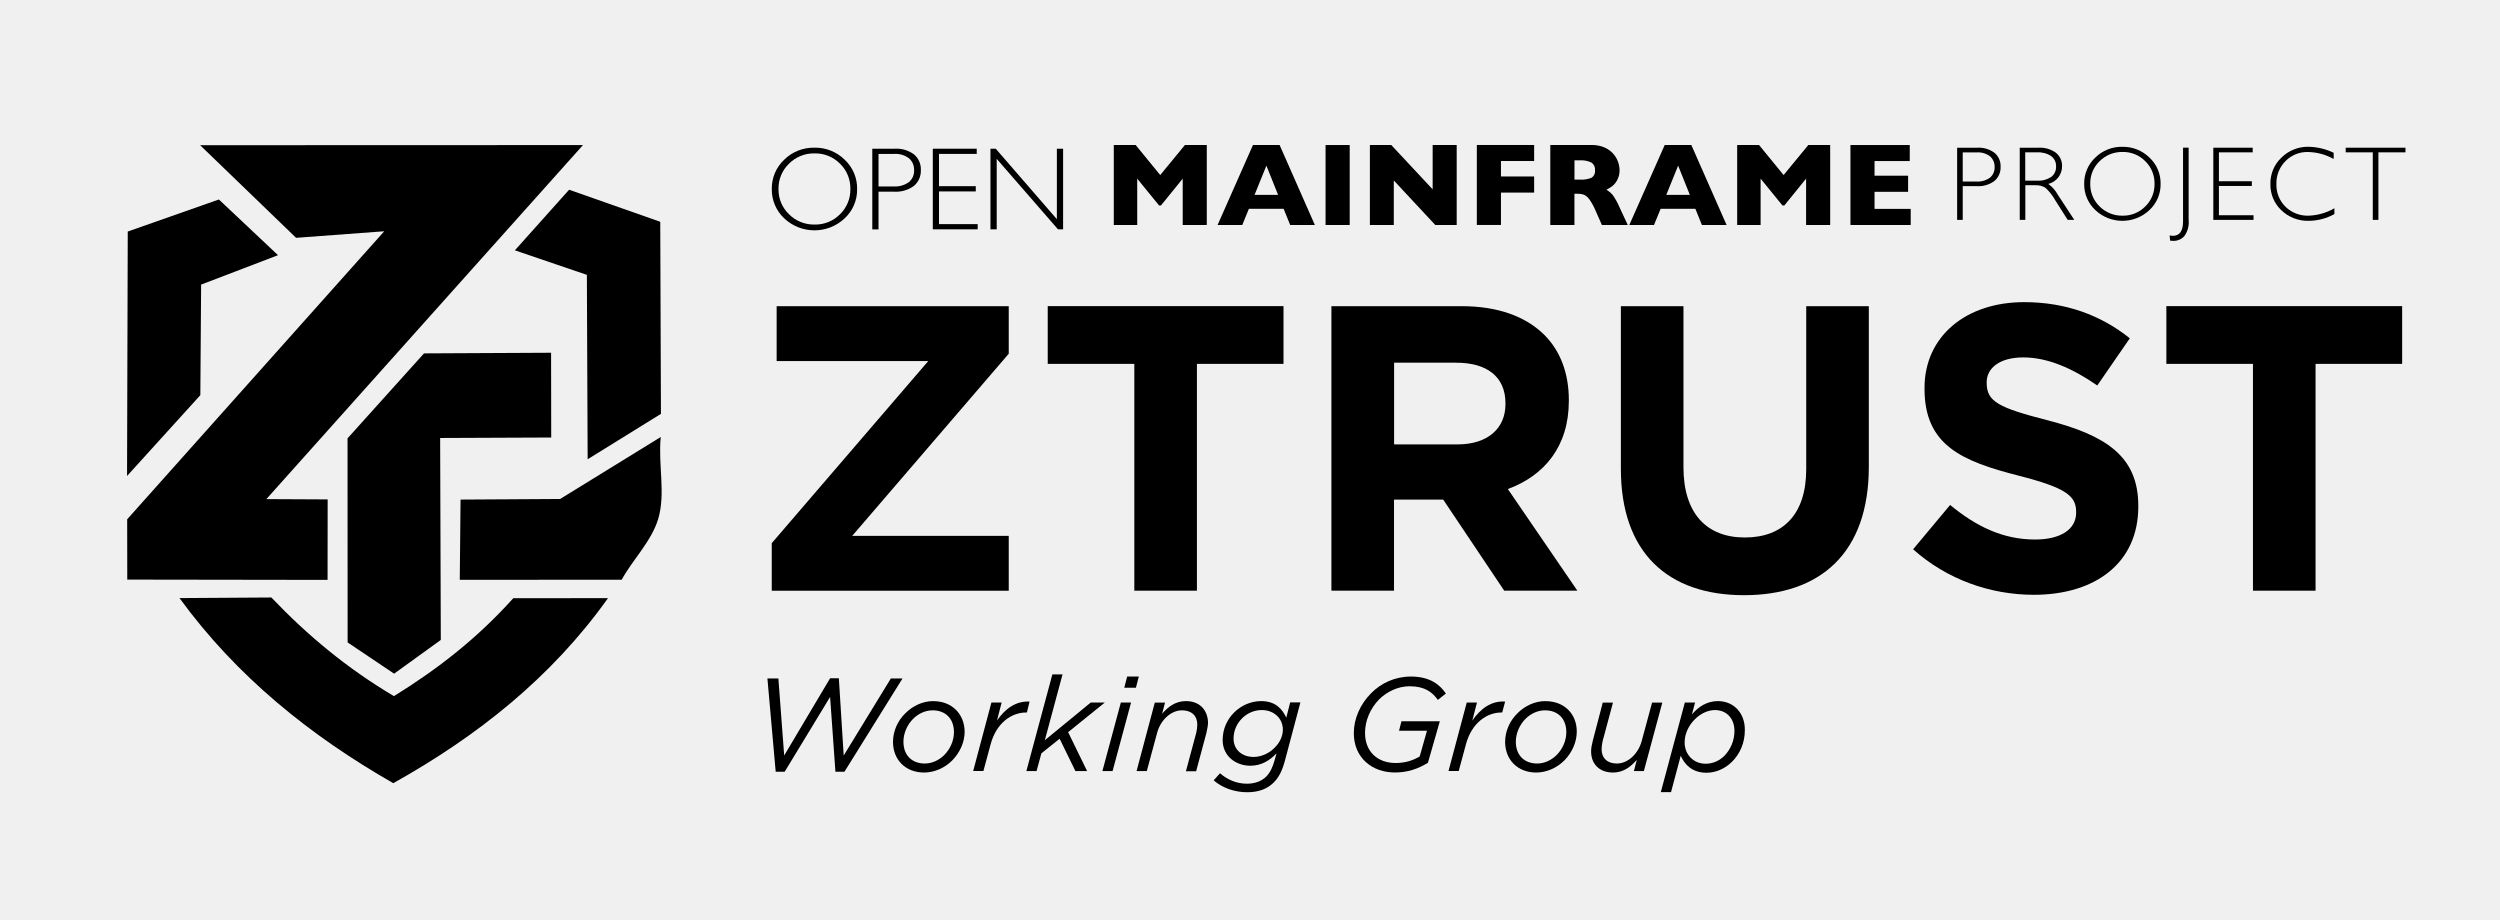
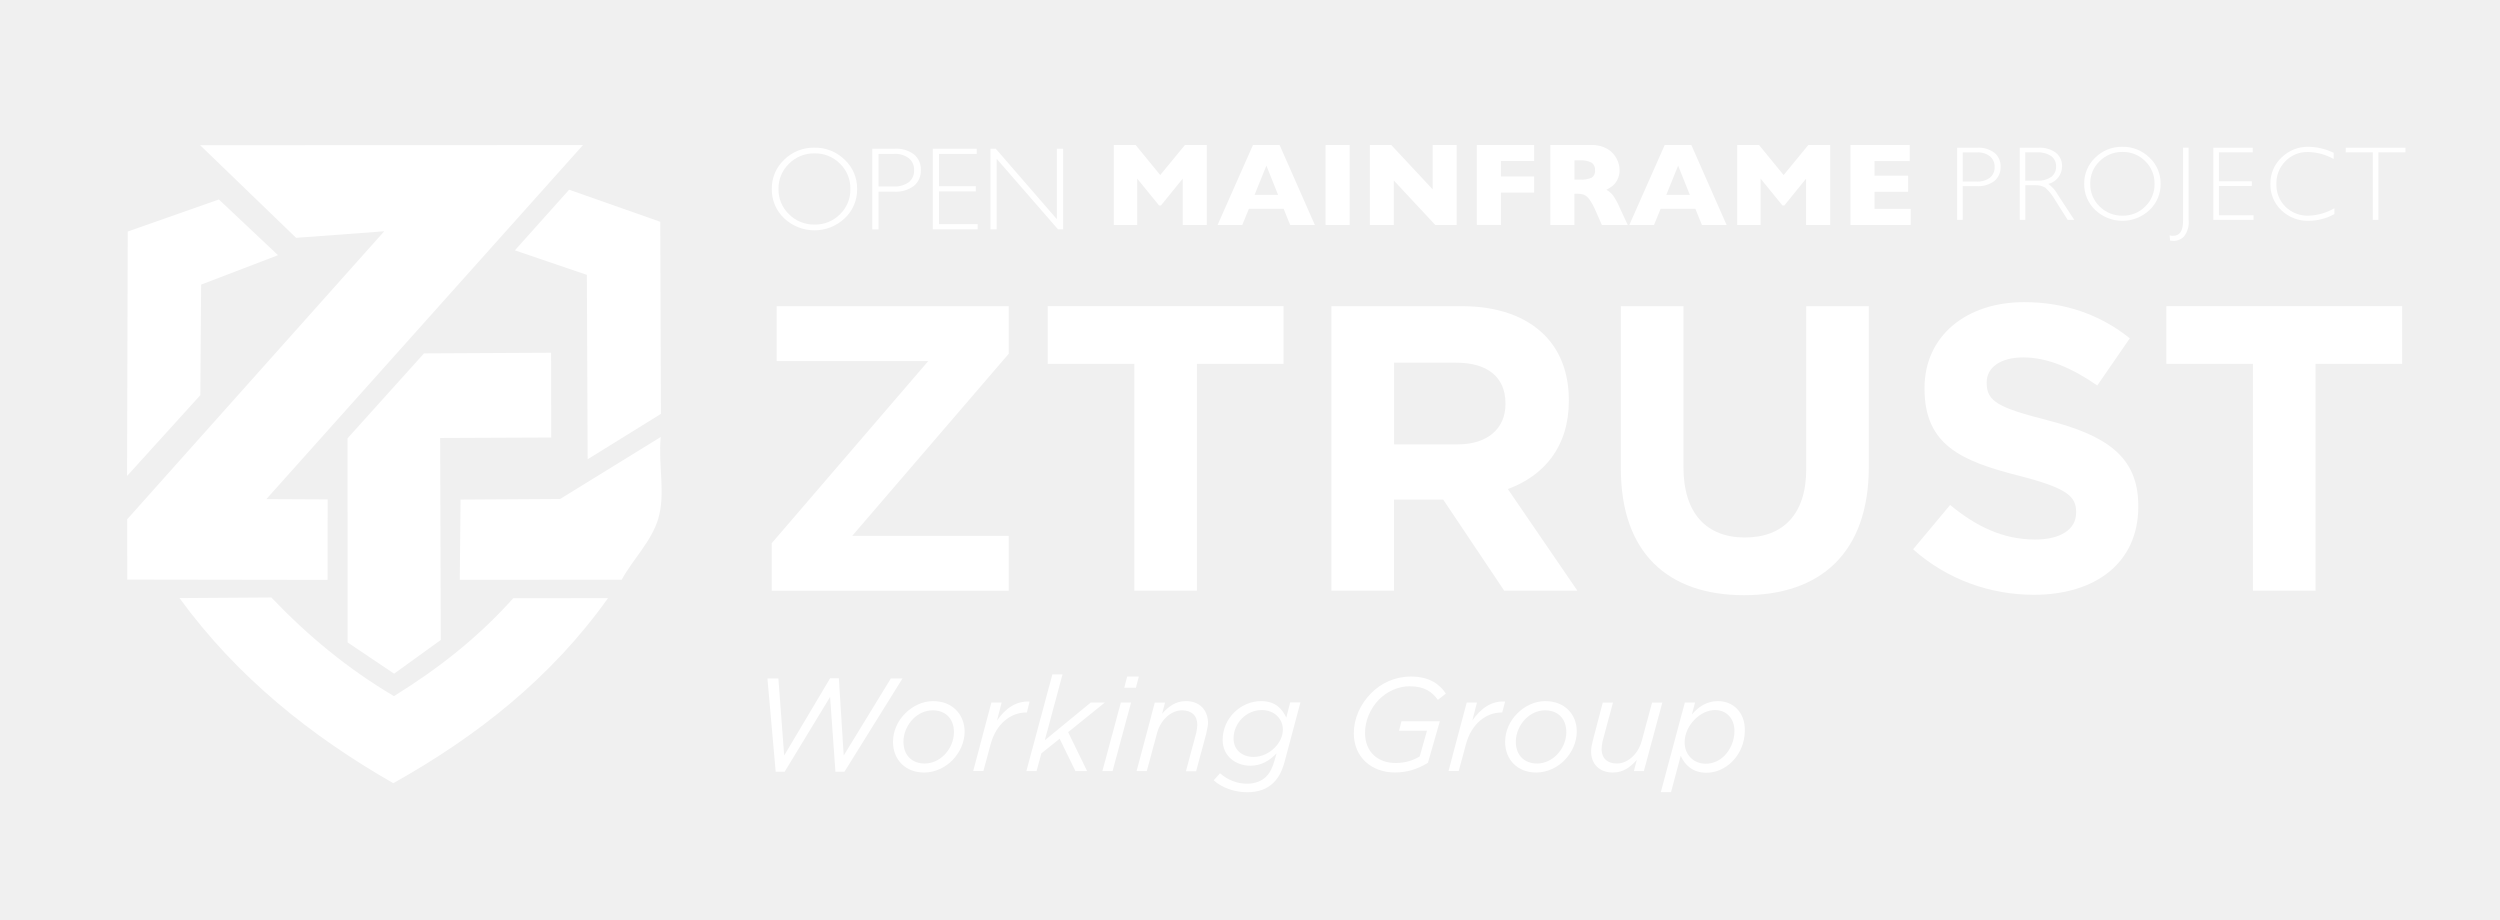
<svg xmlns="http://www.w3.org/2000/svg" id="Layer_1" data-name="Layer 1" viewBox="0 0 577.13 212.24">
+   <defs>
+     <style>
+       .cls-1 {
+         fill: #fff;
+       }
+     </style>
+   </defs>
  <g>
-     <path d="M451.81,34.1h4.59c1.44-.1,2.87.32,4.04,1.18.94.8,1.46,1.99,1.4,3.22.06,1.25-.47,2.45-1.41,3.27-1.19.88-2.66,1.31-4.15,1.2h-3.18v7.79h-1.29v-16.66ZM453.1,35.18v6.73h3.1c1.13.08,2.25-.23,3.17-.88.74-.61,1.14-1.54,1.09-2.49.04-.93-.35-1.84-1.06-2.45-.87-.66-1.95-.98-3.04-.91h-3.26Z" />
-     <path d="M466.24,34.1h4.27c1.46-.1,2.91.31,4.1,1.16.94.77,1.47,1.93,1.42,3.14,0,1.92-1.31,3.6-3.17,4.06.92.67,1.68,1.54,2.22,2.54l3.77,5.76h-1.52l-2.9-4.57c-.59-1.07-1.36-2.04-2.26-2.86-.72-.42-1.54-.62-2.37-.57h-2.25v7.99h-1.29v-16.66ZM467.53,35.18v6.52h2.77c1.14.08,2.27-.22,3.23-.85.75-.57,1.16-1.48,1.12-2.42.04-.94-.38-1.83-1.13-2.4-.96-.63-2.11-.93-3.26-.86h-2.72Z" />
-     <path d="M489.94,33.89c2.34-.05,4.6.85,6.27,2.49,1.68,1.57,2.61,3.77,2.57,6.06.04,2.29-.9,4.49-2.57,6.05-3.51,3.32-9,3.32-12.51,0-1.67-1.57-2.6-3.77-2.56-6.05-.04-2.29.89-4.49,2.56-6.06,1.66-1.64,3.91-2.54,6.24-2.49ZM489.99,49.79c1.97.04,3.87-.73,5.25-2.13,1.41-1.37,2.18-3.26,2.14-5.22.04-1.96-.73-3.86-2.14-5.23-1.38-1.4-3.28-2.17-5.25-2.13-1.98-.04-3.89.73-5.29,2.13-1.42,1.36-2.21,3.26-2.16,5.23-.04,1.97.75,3.86,2.16,5.22,1.4,1.4,3.31,2.17,5.29,2.13Z" />
-     <path d="M505.25,34.1v16.66c.15,1.35-.22,2.71-1.04,3.8-.64.68-1.53,1.06-2.46,1.05-.26,0-.52-.02-.77-.05l-.12-1.22c.25.06.51.09.76.1,1.56,0,2.34-1.11,2.34-3.34v-17.01h1.29Z" />
-     <path d="M520.04,34.1v1.07h-7.8v6.67h7.6v1.09h-7.6v6.76h7.99v1.07h-9.28v-16.66h9.09Z" />
-     <path d="M538.73,35.29v1.41c-1.82-1.02-3.86-1.57-5.94-1.61-1.95-.05-3.83.72-5.19,2.11-1.39,1.4-2.14,3.3-2.09,5.27-.06,1.97.7,3.88,2.1,5.26,1.43,1.39,3.36,2.13,5.36,2.06,2.09-.08,4.12-.66,5.93-1.71v1.34c-1.81,1-3.84,1.54-5.9,1.56-2.35.07-4.64-.81-6.34-2.44-1.67-1.57-2.59-3.78-2.53-6.08-.05-2.32.89-4.54,2.59-6.12,1.65-1.61,3.87-2.49,6.17-2.46,2.03.04,4.03.51,5.86,1.4Z" />
-     <path d="M555.31,34.1v1.07h-6.25v15.59h-1.3v-15.59h-6.25v-1.07h13.8Z" />
-     <path d="M278.6,51.94h-5.57v-10.7l-5.02,6.19h-.44l-5.04-6.19v10.7h-5.41v-18.46h5.05l5.67,6.93,5.7-6.93h5.05v18.46Z" />
-     <path d="M303.54,51.94h-5.7l-1.51-3.74h-8.02l-1.53,3.74h-5.7l8.17-18.46h6.15l8.14,18.46ZM295.05,44.98l-2.7-6.74-2.73,6.74h5.44Z" />
-     <path d="M311.58,51.94h-5.57v-18.46h5.57v18.46Z" />
-     <path d="M336.3,51.94h-4.96l-9.58-10.28v10.28h-5.52v-18.46h4.94l9.55,10.23v-10.23h5.55v18.46Z" />
-     <path d="M354.16,44.46h-7.66v7.47h-5.57v-18.46h13.23v3.7h-7.66v3.57h7.66v3.72Z" />
-     <path d="M375.78,51.94h-5.98l-1.45-3.28c-.38-.93-.86-1.81-1.44-2.63-.31-.46-.74-.83-1.25-1.07-.5-.17-1.03-.25-1.57-.23h-.63v7.21h-5.57v-18.46h9.47c1.32-.05,2.62.27,3.76.93.9.54,1.63,1.33,2.11,2.26.4.78.63,1.65.65,2.53.03.82-.16,1.64-.54,2.36-.28.54-.66,1.02-1.14,1.41-.43.31-.88.59-1.35.84.56.32,1.06.74,1.47,1.23.63.9,1.16,1.87,1.58,2.88l1.87,4.01ZM368.21,39.31c.07-.7-.25-1.39-.84-1.79-.85-.4-1.79-.57-2.73-.51h-1.17v4.45h1.2c.95.08,1.91-.08,2.79-.45.55-.39.84-1.05.75-1.71h0Z" />
-     <path d="M398.59,51.94h-5.7l-1.51-3.74h-8.02l-1.53,3.74h-5.7l8.17-18.46h6.15l8.14,18.46ZM390.1,44.98l-2.7-6.74-2.73,6.74h5.44Z" />
-     <path d="M422.51,51.94h-5.57v-10.7l-5.02,6.19h-.44l-5.04-6.19v10.7h-5.41v-18.46h5.05l5.67,6.93,5.7-6.93h5.05v18.46Z" />
-     <path d="M441.1,51.94h-13.92v-18.46h13.69v3.7h-8.13v3.38h7.75v3.72h-7.75v3.94h8.35v3.72Z" />
-     <path d="M188,34.09c2.61-.06,5.14.95,7,2.78,1.87,1.75,2.91,4.21,2.87,6.77.04,2.56-1,5.01-2.87,6.76-3.92,3.7-10.05,3.7-13.97,0-1.86-1.75-2.9-4.21-2.86-6.76-.04-2.56.99-5.02,2.86-6.77,1.85-1.83,4.37-2.83,6.97-2.78ZM188.05,51.84c2.2.05,4.32-.81,5.87-2.38,1.57-1.53,2.44-3.64,2.39-5.83.05-2.19-.82-4.31-2.39-5.84-1.55-1.57-3.67-2.43-5.87-2.38-2.21-.05-4.35.81-5.91,2.38-1.59,1.52-2.46,3.64-2.42,5.84-.04,2.2.83,4.31,2.42,5.83,1.56,1.57,3.7,2.42,5.91,2.38Z" />
-     <path d="M201.37,34.33h5.13c1.61-.11,3.21.36,4.51,1.32,1.05.89,1.63,2.22,1.57,3.6.06,1.39-.52,2.74-1.58,3.65-1.33.99-2.98,1.46-4.63,1.35h-3.56v8.7h-1.44v-18.61ZM202.81,35.53v7.51h3.46c1.26.09,2.51-.26,3.54-.99.82-.68,1.27-1.72,1.21-2.78.04-1.04-.39-2.05-1.19-2.73-.97-.73-2.18-1.09-3.4-1.01h-3.64Z" />
-     <path d="M225.48,34.33v1.2h-8.71v7.45h8.49v1.21h-8.49v7.55h8.93v1.2h-10.36v-18.61h10.15Z" />
-     <path d="M245.42,34.33v18.61h-1.18l-14.15-16.27v16.27h-1.44v-18.61h1.22l14.11,16.27v-16.27h1.44Z" />
+     <path class="cls-1" d="M451.81,34.1h4.59c1.44-.1,2.87.32,4.04,1.18.94.8,1.46,1.99,1.4,3.22.06,1.25-.47,2.45-1.41,3.27-1.19.88-2.66,1.31-4.15,1.2h-3.18v7.79h-1.29v-16.66ZM453.1,35.18v6.73h3.1c1.13.08,2.25-.23,3.17-.88.74-.61,1.14-1.54,1.09-2.49.04-.93-.35-1.84-1.06-2.45-.87-.66-1.95-.98-3.04-.91h-3.26Z" />
+     <path class="cls-1" d="M466.24,34.1h4.27c1.46-.1,2.91.31,4.1,1.16.94.77,1.47,1.93,1.42,3.14,0,1.92-1.31,3.6-3.17,4.06.92.67,1.68,1.54,2.22,2.54l3.77,5.76h-1.52l-2.9-4.57c-.59-1.07-1.36-2.04-2.26-2.86-.72-.42-1.54-.62-2.37-.57h-2.25v7.99h-1.29v-16.66ZM467.53,35.18v6.52h2.77c1.14.08,2.27-.22,3.23-.85.75-.57,1.16-1.48,1.12-2.42.04-.94-.38-1.83-1.13-2.4-.96-.63-2.11-.93-3.26-.86h-2.72Z" />
+     <path class="cls-1" d="M489.94,33.89c2.34-.05,4.6.85,6.27,2.49,1.68,1.57,2.61,3.77,2.57,6.06.04,2.29-.9,4.49-2.57,6.05-3.51,3.32-9,3.32-12.51,0-1.67-1.57-2.6-3.77-2.56-6.05-.04-2.29.89-4.49,2.56-6.06,1.66-1.64,3.91-2.54,6.24-2.49ZM489.99,49.79c1.97.04,3.87-.73,5.25-2.13,1.41-1.37,2.18-3.26,2.14-5.22.04-1.96-.73-3.86-2.14-5.23-1.38-1.4-3.28-2.17-5.25-2.13-1.98-.04-3.89.73-5.29,2.13-1.42,1.36-2.21,3.26-2.16,5.23-.04,1.97.75,3.86,2.16,5.22,1.4,1.4,3.31,2.17,5.29,2.13Z" />
+     <path class="cls-1" d="M505.25,34.1v16.66c.15,1.35-.22,2.71-1.04,3.8-.64.68-1.53,1.06-2.46,1.05-.26,0-.52-.02-.77-.05l-.12-1.22c.25.06.51.09.76.1,1.56,0,2.34-1.11,2.34-3.34v-17.01h1.29Z" />
+     <path class="cls-1" d="M520.04,34.1v1.07h-7.8v6.67h7.6v1.09h-7.6v6.76h7.99v1.07h-9.28v-16.66h9.09Z" />
+     <path class="cls-1" d="M538.73,35.29v1.41c-1.82-1.02-3.86-1.57-5.94-1.61-1.95-.05-3.83.72-5.19,2.11-1.39,1.4-2.14,3.3-2.09,5.27-.06,1.97.7,3.88,2.1,5.26,1.43,1.39,3.36,2.13,5.36,2.06,2.09-.08,4.12-.66,5.93-1.71v1.34c-1.81,1-3.84,1.54-5.9,1.56-2.35.07-4.64-.81-6.34-2.44-1.67-1.57-2.59-3.78-2.53-6.08-.05-2.32.89-4.54,2.59-6.12,1.65-1.61,3.87-2.49,6.17-2.46,2.03.04,4.03.51,5.86,1.4Z" />
+     <path class="cls-1" d="M555.31,34.1v1.07h-6.25v15.59h-1.3v-15.59h-6.25v-1.07h13.8Z" />
+     <path class="cls-1" d="M278.6,51.94h-5.57v-10.7l-5.02,6.19h-.44l-5.04-6.19v10.7h-5.41v-18.46h5.05l5.67,6.93,5.7-6.93h5.05v18.46Z" />
+     <path class="cls-1" d="M303.54,51.94h-5.7l-1.51-3.74h-8.02l-1.53,3.74h-5.7l8.17-18.46h6.15l8.14,18.46ZM295.05,44.98l-2.7-6.74-2.73,6.74h5.44Z" />
+     <path class="cls-1" d="M311.58,51.94h-5.57v-18.46h5.57v18.46Z" />
+     <path class="cls-1" d="M336.3,51.94h-4.96l-9.58-10.28v10.28h-5.52v-18.46h4.94l9.55,10.23v-10.23h5.55v18.46Z" />
+     <path class="cls-1" d="M354.16,44.46h-7.66v7.47h-5.57v-18.46h13.23v3.7h-7.66v3.57h7.66v3.72Z" />
+     <path class="cls-1" d="M375.78,51.94h-5.98l-1.45-3.28c-.38-.93-.86-1.81-1.44-2.63-.31-.46-.74-.83-1.25-1.07-.5-.17-1.03-.25-1.57-.23h-.63v7.21h-5.57v-18.46h9.47c1.32-.05,2.62.27,3.76.93.9.54,1.63,1.33,2.11,2.26.4.78.63,1.65.65,2.53.03.82-.16,1.64-.54,2.36-.28.54-.66,1.02-1.14,1.41-.43.31-.88.59-1.35.84.56.32,1.06.74,1.47,1.23.63.9,1.16,1.87,1.58,2.88l1.87,4.01ZM368.21,39.31c.07-.7-.25-1.39-.84-1.79-.85-.4-1.79-.57-2.73-.51h-1.17v4.45h1.2c.95.08,1.91-.08,2.79-.45.55-.39.84-1.05.75-1.71h0Z" />
+     <path class="cls-1" d="M398.59,51.94h-5.7l-1.51-3.74h-8.02l-1.53,3.74h-5.7l8.17-18.46h6.15l8.14,18.46ZM390.1,44.98l-2.7-6.74-2.73,6.74h5.44Z" />
+     <path class="cls-1" d="M422.51,51.94h-5.57v-10.7l-5.02,6.19h-.44l-5.04-6.19v10.7h-5.41v-18.46h5.05l5.67,6.93,5.7-6.93h5.05v18.46Z" />
+     <path class="cls-1" d="M441.1,51.94h-13.92v-18.46h13.69v3.7h-8.13v3.38h7.75v3.72h-7.75v3.94h8.35v3.72Z" />
+     <path class="cls-1" d="M188,34.09c2.61-.06,5.14.95,7,2.78,1.87,1.75,2.91,4.21,2.87,6.77.04,2.56-1,5.01-2.87,6.76-3.92,3.7-10.05,3.7-13.97,0-1.86-1.75-2.9-4.21-2.86-6.76-.04-2.56.99-5.02,2.86-6.77,1.85-1.83,4.37-2.83,6.97-2.78ZM188.05,51.84c2.2.05,4.32-.81,5.87-2.38,1.57-1.53,2.44-3.64,2.39-5.83.05-2.19-.82-4.31-2.39-5.84-1.55-1.57-3.67-2.43-5.87-2.38-2.21-.05-4.35.81-5.91,2.38-1.59,1.52-2.46,3.64-2.42,5.84-.04,2.2.83,4.31,2.42,5.83,1.56,1.57,3.7,2.42,5.91,2.38Z" />
+     <path class="cls-1" d="M201.37,34.33h5.13c1.61-.11,3.21.36,4.51,1.32,1.05.89,1.63,2.22,1.57,3.6.06,1.39-.52,2.74-1.58,3.65-1.33.99-2.98,1.46-4.63,1.35h-3.56v8.7h-1.44v-18.61ZM202.81,35.53v7.51h3.46c1.26.09,2.51-.26,3.54-.99.82-.68,1.27-1.72,1.21-2.78.04-1.04-.39-2.05-1.19-2.73-.97-.73-2.18-1.09-3.4-1.01h-3.64Z" />
+     <path class="cls-1" d="M225.48,34.33v1.2h-8.71v7.45h8.49v1.21h-8.49v7.55h8.93v1.2h-10.36v-18.61h10.15Z" />
+     <path class="cls-1" d="M245.42,34.33v18.61h-1.18l-14.15-16.27v16.27h-1.44v-18.61h1.22l14.11,16.27v-16.27h1.44Z" />
  </g>
  <g>
-     <path d="M178.16,125.39l36.13-42.04h-35v-12.67h53.58v10.98l-36.13,42.04h36.13v12.67h-54.71v-10.98Z" />
-     <path d="M261.86,84h-19.99v-13.33h54.43v13.33h-19.99v52.36h-14.45v-52.36Z" />
-     <path d="M307.37,70.68h30.03c8.35,0,14.83,2.35,19.14,6.66,3.66,3.66,5.63,8.82,5.63,15.01v.19c0,10.6-5.72,17.27-14.08,20.36l16.05,23.46h-16.89l-14.08-21.02h-11.36v21.02h-14.45v-65.69ZM336.47,102.59c7.04,0,11.07-3.75,11.07-9.29v-.19c0-6.19-4.32-9.38-11.35-9.38h-14.36v18.86h14.64Z" />
-     <path d="M374.18,108.22v-37.54h14.45v37.16c0,10.7,5.35,16.24,14.17,16.24s14.17-5.35,14.17-15.77v-37.63h14.45v37.07c0,19.89-11.17,29.65-28.81,29.65s-28.43-9.85-28.43-29.18Z" />
-     <path d="M441.65,126.8l8.54-10.23c5.91,4.88,12.11,7.98,19.61,7.98,5.91,0,9.48-2.35,9.48-6.19v-.19c0-3.66-2.25-5.54-13.23-8.35-13.23-3.38-21.77-7.04-21.77-20.08v-.19c0-11.92,9.57-19.8,22.99-19.8,9.57,0,17.74,3,24.4,8.35l-7.51,10.89c-5.82-4.04-11.54-6.48-17.08-6.48s-8.45,2.53-8.45,5.72v.19c0,4.32,2.82,5.72,14.17,8.63,13.33,3.47,20.83,8.26,20.83,19.71v.19c0,13.04-9.95,20.36-24.12,20.36-9.95,0-19.99-3.47-27.87-10.51Z" />
-     <path d="M520.1,84h-19.99v-13.33h54.43v13.33h-19.99v52.36h-14.45v-52.36Z" />
+     <path class="cls-1" d="M178.16,125.39l36.13-42.04h-35v-12.67h53.58v10.98l-36.13,42.04h36.13v12.67h-54.71v-10.98Z" />
+     <path class="cls-1" d="M261.86,84h-19.99v-13.33h54.43v13.33h-19.99v52.36h-14.45v-52.36Z" />
+     <path class="cls-1" d="M307.37,70.68h30.03c8.35,0,14.83,2.35,19.14,6.66,3.66,3.66,5.63,8.82,5.63,15.01v.19c0,10.6-5.72,17.27-14.08,20.36l16.05,23.46h-16.89l-14.08-21.02h-11.36v21.02h-14.45v-65.69ZM336.47,102.59c7.04,0,11.07-3.75,11.07-9.29v-.19c0-6.19-4.32-9.38-11.35-9.38h-14.36v18.86h14.64Z" />
+     <path class="cls-1" d="M374.18,108.22v-37.54h14.45v37.16c0,10.7,5.35,16.24,14.17,16.24s14.17-5.35,14.17-15.77v-37.63h14.45v37.07c0,19.89-11.17,29.65-28.81,29.65s-28.43-9.85-28.43-29.18Z" />
+     <path class="cls-1" d="M441.65,126.8l8.54-10.23c5.91,4.88,12.11,7.98,19.61,7.98,5.91,0,9.48-2.35,9.48-6.19v-.19c0-3.66-2.25-5.54-13.23-8.35-13.23-3.38-21.77-7.04-21.77-20.08v-.19c0-11.92,9.57-19.8,22.99-19.8,9.57,0,17.74,3,24.4,8.35l-7.51,10.89c-5.82-4.04-11.54-6.48-17.08-6.48s-8.45,2.53-8.45,5.72v.19c0,4.32,2.82,5.72,14.17,8.63,13.33,3.47,20.83,8.26,20.83,19.71v.19c0,13.04-9.95,20.36-24.12,20.36-9.95,0-19.99-3.47-27.87-10.51Z" />
+     <path class="cls-1" d="M520.1,84h-19.99v-13.33h54.43v13.33h-19.99v52.36h-14.45v-52.36Z" />
  </g>
  <g>
-     <path d="M88.7,53.39L29.36,119.88l.02,13.92,46.24.07.02-18.58-14.15-.07,73.09-81.73-88.38.03,22.15,21.38" />
-     <polygon points="127.22 81.43 97.88 81.58 80.23 101.19 80.25 148.31 90.98 155.52 101.76 147.73 101.61 101.11 127.25 101 127.22 81.43" />
-     <path d="M90.95,160.71c-10.74-6.37-19.86-13.92-28.31-22.78l-21.2.14c13.16,18.07,30.19,31.78,49.35,42.73,19.36-10.83,36.5-24.36,49.57-42.72l-21.87.02c-8.32,9.26-17.37,16.3-27.54,22.6Z" />
-     <polygon points="118.86 57.79 135.48 63.45 135.66 106.02 152.58 95.54 152.42 51.2 131.38 43.8 118.86 57.79" />
-     <path d="M152.52,100.89l-23.21,14.3-22.99.14-.18,18.52,37.38-.02c2.55-4.67,6.87-8.85,8.43-14.05,1.75-5.87-.04-12.34.58-18.89Z" />
-     <polygon points="46.43 65.7 64.18 58.91 50.53 46.05 29.49 53.45 29.33 109.88 46.25 91.22 46.43 65.7" />
+     <path class="cls-1" d="M88.7,53.39L29.36,119.88l.02,13.92,46.24.07.02-18.58-14.15-.07,73.09-81.73-88.38.03,22.15,21.38" />
+     <polygon class="cls-1" points="127.22 81.43 97.88 81.58 80.23 101.19 80.25 148.31 90.98 155.52 101.76 147.73 101.61 101.11 127.25 101 127.22 81.43" />
+     <path class="cls-1" d="M90.95,160.71c-10.74-6.37-19.86-13.92-28.31-22.78l-21.2.14c13.16,18.07,30.19,31.78,49.35,42.73,19.36-10.83,36.5-24.36,49.57-42.72l-21.87.02c-8.32,9.26-17.37,16.3-27.54,22.6Z" />
+     <polygon class="cls-1" points="118.86 57.79 135.48 63.45 135.66 106.02 152.58 95.54 152.42 51.2 131.38 43.8 118.86 57.79" />
+     <path class="cls-1" d="M152.52,100.89l-23.21,14.3-22.99.14-.18,18.52,37.38-.02c2.55-4.67,6.87-8.85,8.43-14.05,1.75-5.87-.04-12.34.58-18.89Z" />
+     <polygon class="cls-1" points="46.43 65.7 64.18 58.91 50.53 46.05 29.49 53.45 29.33 109.88 46.25 91.22 46.43 65.7" />
  </g>
  <g>
-     <polygon points="205.65 156.63 194.77 174.41 193.65 156.58 191.63 156.58 181.03 174.41 179.69 156.63 177.16 156.63 179.07 178.16 181.14 178.16 191.63 160.89 192.86 178.16 194.94 178.16 208.34 156.63 205.65 156.63" />
-     <path d="M215.46,161.85c-2.47,0-4.77,1.12-6.45,2.8-1.79,1.74-2.86,4.15-2.86,6.62,0,4.09,2.86,7.07,7.18,7.07,2.47,0,4.82-1.12,6.5-2.8,1.74-1.79,2.86-4.15,2.86-6.67-.06-4.04-2.92-7.01-7.23-7.01ZM217.98,174.3c-1.18,1.18-2.8,1.96-4.49,1.96-2.92,0-4.93-1.85-4.93-5.05,0-1.96.9-3.93,2.24-5.27,1.18-1.18,2.8-1.96,4.49-1.96,2.92,0,4.93,1.85,4.93,5.05,0,1.91-.84,3.87-2.24,5.27Z" />
-     <path d="M237.67,161.96c-3.14-.17-5.61,1.63-7.51,4.37l1.07-4.15h-2.36l-4.21,15.81h2.36l1.68-6.22c1.29-4.77,4.71-7.29,8.19-7.29h.17l.62-2.52Z" />
-     <polygon points="255.05 162.18 251.8 162.18 241.2 170.88 245.29 155.68 242.94 155.68 236.94 178 239.29 178 240.41 173.9 244.62 170.54 248.26 178 250.96 178 246.58 169.02 255.05 162.18" />
-     <polygon points="254.49 178 256.84 178 261.11 162.18 258.75 162.18 254.49 178" />
-     <polygon points="260.21 156.18 259.54 158.76 262.23 158.76 262.9 156.18 260.21 156.18" />
-     <path d="M273.78,161.85c-2.41,0-4.09,1.29-5.5,2.92l.67-2.58h-2.36l-4.21,15.81h2.36l2.41-8.92c.84-2.97,3.25-5.1,5.72-5.1,2.19,0,3.53,1.23,3.53,3.31,0,.5-.11,1.23-.22,1.79l-2.41,8.97h2.36l2.36-8.8c.17-.84.39-1.74.39-2.47-.11-3.03-2.07-4.93-5.1-4.93Z" />
-     <path d="M296.94,165.66c-.9-1.91-2.41-3.81-5.83-3.81-2.24,0-4.54.95-6.22,2.64-1.57,1.57-2.64,3.76-2.64,6.34,0,3.81,3.14,5.94,6.39,5.94,2.58,0,4.49-1.23,6.06-2.86l-.45,1.57c-.45,1.63-1.01,2.86-1.96,3.81-.95.95-2.47,1.63-4.43,1.63-2.41,0-4.54-.95-6.22-2.41l-1.46,1.63c1.96,1.74,4.82,2.75,7.74,2.75,2.69,0,4.65-.79,6.11-2.24,1.12-1.12,1.91-2.52,2.58-4.99l3.59-13.51h-2.36l-.9,3.53ZM294.19,172.67c-1.23,1.23-2.97,2.07-4.82,2.07-2.41,0-4.6-1.46-4.6-4.26,0-1.85.79-3.48,1.96-4.65,1.23-1.23,2.86-1.91,4.54-1.91,3.03,0,4.88,2.13,4.88,4.49,0,1.57-.73,3.08-1.96,4.26Z" />
-     <path d="M325.48,158.43c3.48,0,5.21,1.4,6.45,3.14l1.85-1.46c-1.35-2.02-3.64-3.93-8.07-3.93-3.64,0-6.9,1.51-9.2,3.87-2.47,2.47-3.98,5.83-3.98,9.2,0,5.72,4.26,9.08,9.48,9.08,2.97,0,5.33-.84,7.63-2.24l2.75-9.59h-8.86l-.56,2.19h6.45l-1.68,5.94c-1.4.84-3.2,1.51-5.55,1.51-4.15,0-7.07-2.58-7.07-6.95,0-2.86,1.23-5.66,3.25-7.74,1.85-1.79,4.32-3.03,7.12-3.03Z" />
-     <path d="M339.89,166.33l1.07-4.15h-2.36l-4.21,15.81h2.36l1.68-6.22c1.29-4.77,4.71-7.29,8.19-7.29h.17l.67-2.52c-3.2-.22-5.66,1.63-7.57,4.37Z" />
-     <path d="M356.77,161.85c-2.47,0-4.77,1.12-6.45,2.8-1.79,1.74-2.86,4.15-2.86,6.62,0,4.09,2.86,7.07,7.18,7.07,2.47,0,4.82-1.12,6.5-2.8,1.74-1.79,2.86-4.15,2.86-6.67,0-4.04-2.86-7.01-7.23-7.01ZM359.35,174.3c-1.18,1.18-2.8,1.96-4.49,1.96-2.92,0-4.93-1.85-4.93-5.05,0-1.96.9-3.93,2.24-5.27,1.18-1.18,2.8-1.96,4.49-1.96,2.92,0,4.93,1.85,4.93,5.05,0,1.91-.84,3.87-2.24,5.27Z" />
-     <path d="M381.39,162.18l-2.41,8.92c-.84,3.03-3.25,5.16-5.72,5.16-2.19,0-3.53-1.23-3.53-3.31,0-.5.11-1.23.22-1.79l2.41-8.97h-2.36l-2.3,8.8c-.22.84-.39,1.74-.39,2.47,0,2.97,1.96,4.88,5.05,4.88,2.41,0,4.04-1.29,5.5-2.92l-.67,2.58h2.3l4.26-15.81h-2.36Z" />
-     <path d="M396.58,161.85c-2.52,0-4.49,1.29-6,3.08l.73-2.75h-2.36l-5.55,20.69h2.36l2.24-8.41c.9,2.07,2.69,3.93,5.94,3.93,2.19,0,4.32-.95,5.94-2.58,1.79-1.79,2.92-4.32,2.92-7.23.06-4.04-2.64-6.73-6.22-6.73ZM398.1,174.46c-1.12,1.12-2.64,1.85-4.32,1.85-2.92,0-4.88-2.19-4.88-4.93,0-2.02.95-3.93,2.36-5.33,1.29-1.29,2.97-2.13,4.65-2.13,2.64,0,4.49,1.91,4.49,4.82,0,2.24-.9,4.26-2.3,5.72Z" />
+     <polygon class="cls-1" points="205.65 156.63 194.77 174.41 193.65 156.58 191.63 156.58 181.03 174.41 179.69 156.63 177.16 156.63 179.07 178.16 181.14 178.16 191.63 160.89 192.86 178.16 194.94 178.16 208.34 156.63 205.65 156.63" />
+     <path class="cls-1" d="M215.46,161.85c-2.47,0-4.77,1.12-6.45,2.8-1.79,1.74-2.86,4.15-2.86,6.62,0,4.09,2.86,7.07,7.18,7.07,2.47,0,4.82-1.12,6.5-2.8,1.74-1.79,2.86-4.15,2.86-6.67-.06-4.04-2.92-7.01-7.23-7.01ZM217.98,174.3c-1.18,1.18-2.8,1.96-4.49,1.96-2.92,0-4.93-1.85-4.93-5.05,0-1.96.9-3.93,2.24-5.27,1.18-1.18,2.8-1.96,4.49-1.96,2.92,0,4.93,1.85,4.93,5.05,0,1.91-.84,3.87-2.24,5.27Z" />
+     <path class="cls-1" d="M237.67,161.96c-3.14-.17-5.61,1.63-7.51,4.37l1.07-4.15h-2.36l-4.21,15.81h2.36l1.68-6.22c1.29-4.77,4.71-7.29,8.19-7.29h.17l.62-2.52Z" />
+     <polygon class="cls-1" points="255.05 162.18 251.8 162.18 241.2 170.88 245.29 155.68 242.94 155.68 236.94 178 239.29 178 240.41 173.9 244.62 170.54 248.26 178 250.96 178 246.58 169.02 255.05 162.18" />
+     <polygon class="cls-1" points="254.49 178 256.84 178 261.11 162.18 258.75 162.18 254.49 178" />
+     <polygon class="cls-1" points="260.21 156.18 259.54 158.76 262.23 158.76 262.9 156.18 260.21 156.18" />
+     <path class="cls-1" d="M273.78,161.85c-2.41,0-4.09,1.29-5.5,2.92l.67-2.58h-2.36l-4.21,15.81h2.36l2.41-8.92c.84-2.97,3.25-5.1,5.72-5.1,2.19,0,3.53,1.23,3.53,3.31,0,.5-.11,1.23-.22,1.79l-2.41,8.97h2.36l2.36-8.8c.17-.84.39-1.74.39-2.47-.11-3.03-2.07-4.93-5.1-4.93Z" />
+     <path class="cls-1" d="M296.94,165.66c-.9-1.91-2.41-3.81-5.83-3.81-2.24,0-4.54.95-6.22,2.64-1.57,1.57-2.64,3.76-2.64,6.34,0,3.81,3.14,5.94,6.39,5.94,2.58,0,4.49-1.23,6.06-2.86l-.45,1.57c-.45,1.63-1.01,2.86-1.96,3.81-.95.95-2.47,1.63-4.43,1.63-2.41,0-4.54-.95-6.22-2.41l-1.46,1.63c1.96,1.74,4.82,2.75,7.74,2.75,2.69,0,4.65-.79,6.11-2.24,1.12-1.12,1.91-2.52,2.58-4.99l3.59-13.51h-2.36l-.9,3.53ZM294.19,172.67c-1.23,1.23-2.97,2.07-4.82,2.07-2.41,0-4.6-1.46-4.6-4.26,0-1.85.79-3.48,1.96-4.65,1.23-1.23,2.86-1.91,4.54-1.91,3.03,0,4.88,2.13,4.88,4.49,0,1.57-.73,3.08-1.96,4.26Z" />
+     <path class="cls-1" d="M325.48,158.43c3.48,0,5.21,1.4,6.45,3.14l1.85-1.46c-1.35-2.02-3.64-3.93-8.07-3.93-3.64,0-6.9,1.51-9.2,3.87-2.47,2.47-3.98,5.83-3.98,9.2,0,5.72,4.26,9.08,9.48,9.08,2.97,0,5.33-.84,7.63-2.24l2.75-9.59h-8.86l-.56,2.19h6.45l-1.68,5.94c-1.4.84-3.2,1.51-5.55,1.51-4.15,0-7.07-2.58-7.07-6.95,0-2.86,1.23-5.66,3.25-7.74,1.85-1.79,4.32-3.03,7.12-3.03Z" />
+     <path class="cls-1" d="M339.89,166.33l1.07-4.15h-2.36l-4.21,15.81h2.36l1.68-6.22c1.29-4.77,4.71-7.29,8.19-7.29h.17l.67-2.52c-3.2-.22-5.66,1.63-7.57,4.37Z" />
+     <path class="cls-1" d="M356.77,161.85c-2.47,0-4.77,1.12-6.45,2.8-1.79,1.74-2.86,4.15-2.86,6.62,0,4.09,2.86,7.07,7.18,7.07,2.47,0,4.82-1.12,6.5-2.8,1.74-1.79,2.86-4.15,2.86-6.67,0-4.04-2.86-7.01-7.23-7.01ZM359.35,174.3c-1.18,1.18-2.8,1.96-4.49,1.96-2.92,0-4.93-1.85-4.93-5.05,0-1.96.9-3.93,2.24-5.27,1.18-1.18,2.8-1.96,4.49-1.96,2.92,0,4.93,1.85,4.93,5.05,0,1.91-.84,3.87-2.24,5.27Z" />
+     <path class="cls-1" d="M381.39,162.18l-2.41,8.92c-.84,3.03-3.25,5.16-5.72,5.16-2.19,0-3.53-1.23-3.53-3.31,0-.5.11-1.23.22-1.79l2.41-8.97h-2.36l-2.3,8.8c-.22.84-.39,1.74-.39,2.47,0,2.97,1.96,4.88,5.05,4.88,2.41,0,4.04-1.29,5.5-2.92l-.67,2.58h2.3l4.26-15.81h-2.36Z" />
+     <path class="cls-1" d="M396.58,161.85c-2.52,0-4.49,1.29-6,3.08l.73-2.75h-2.36l-5.55,20.69h2.36l2.24-8.41c.9,2.07,2.69,3.93,5.94,3.93,2.19,0,4.32-.95,5.94-2.58,1.79-1.79,2.92-4.32,2.92-7.23.06-4.04-2.64-6.73-6.22-6.73ZM398.1,174.46c-1.12,1.12-2.64,1.85-4.32,1.85-2.92,0-4.88-2.19-4.88-4.93,0-2.02.95-3.93,2.36-5.33,1.29-1.29,2.97-2.13,4.65-2.13,2.64,0,4.49,1.91,4.49,4.82,0,2.24-.9,4.26-2.3,5.72Z" />
  </g>
</svg>
